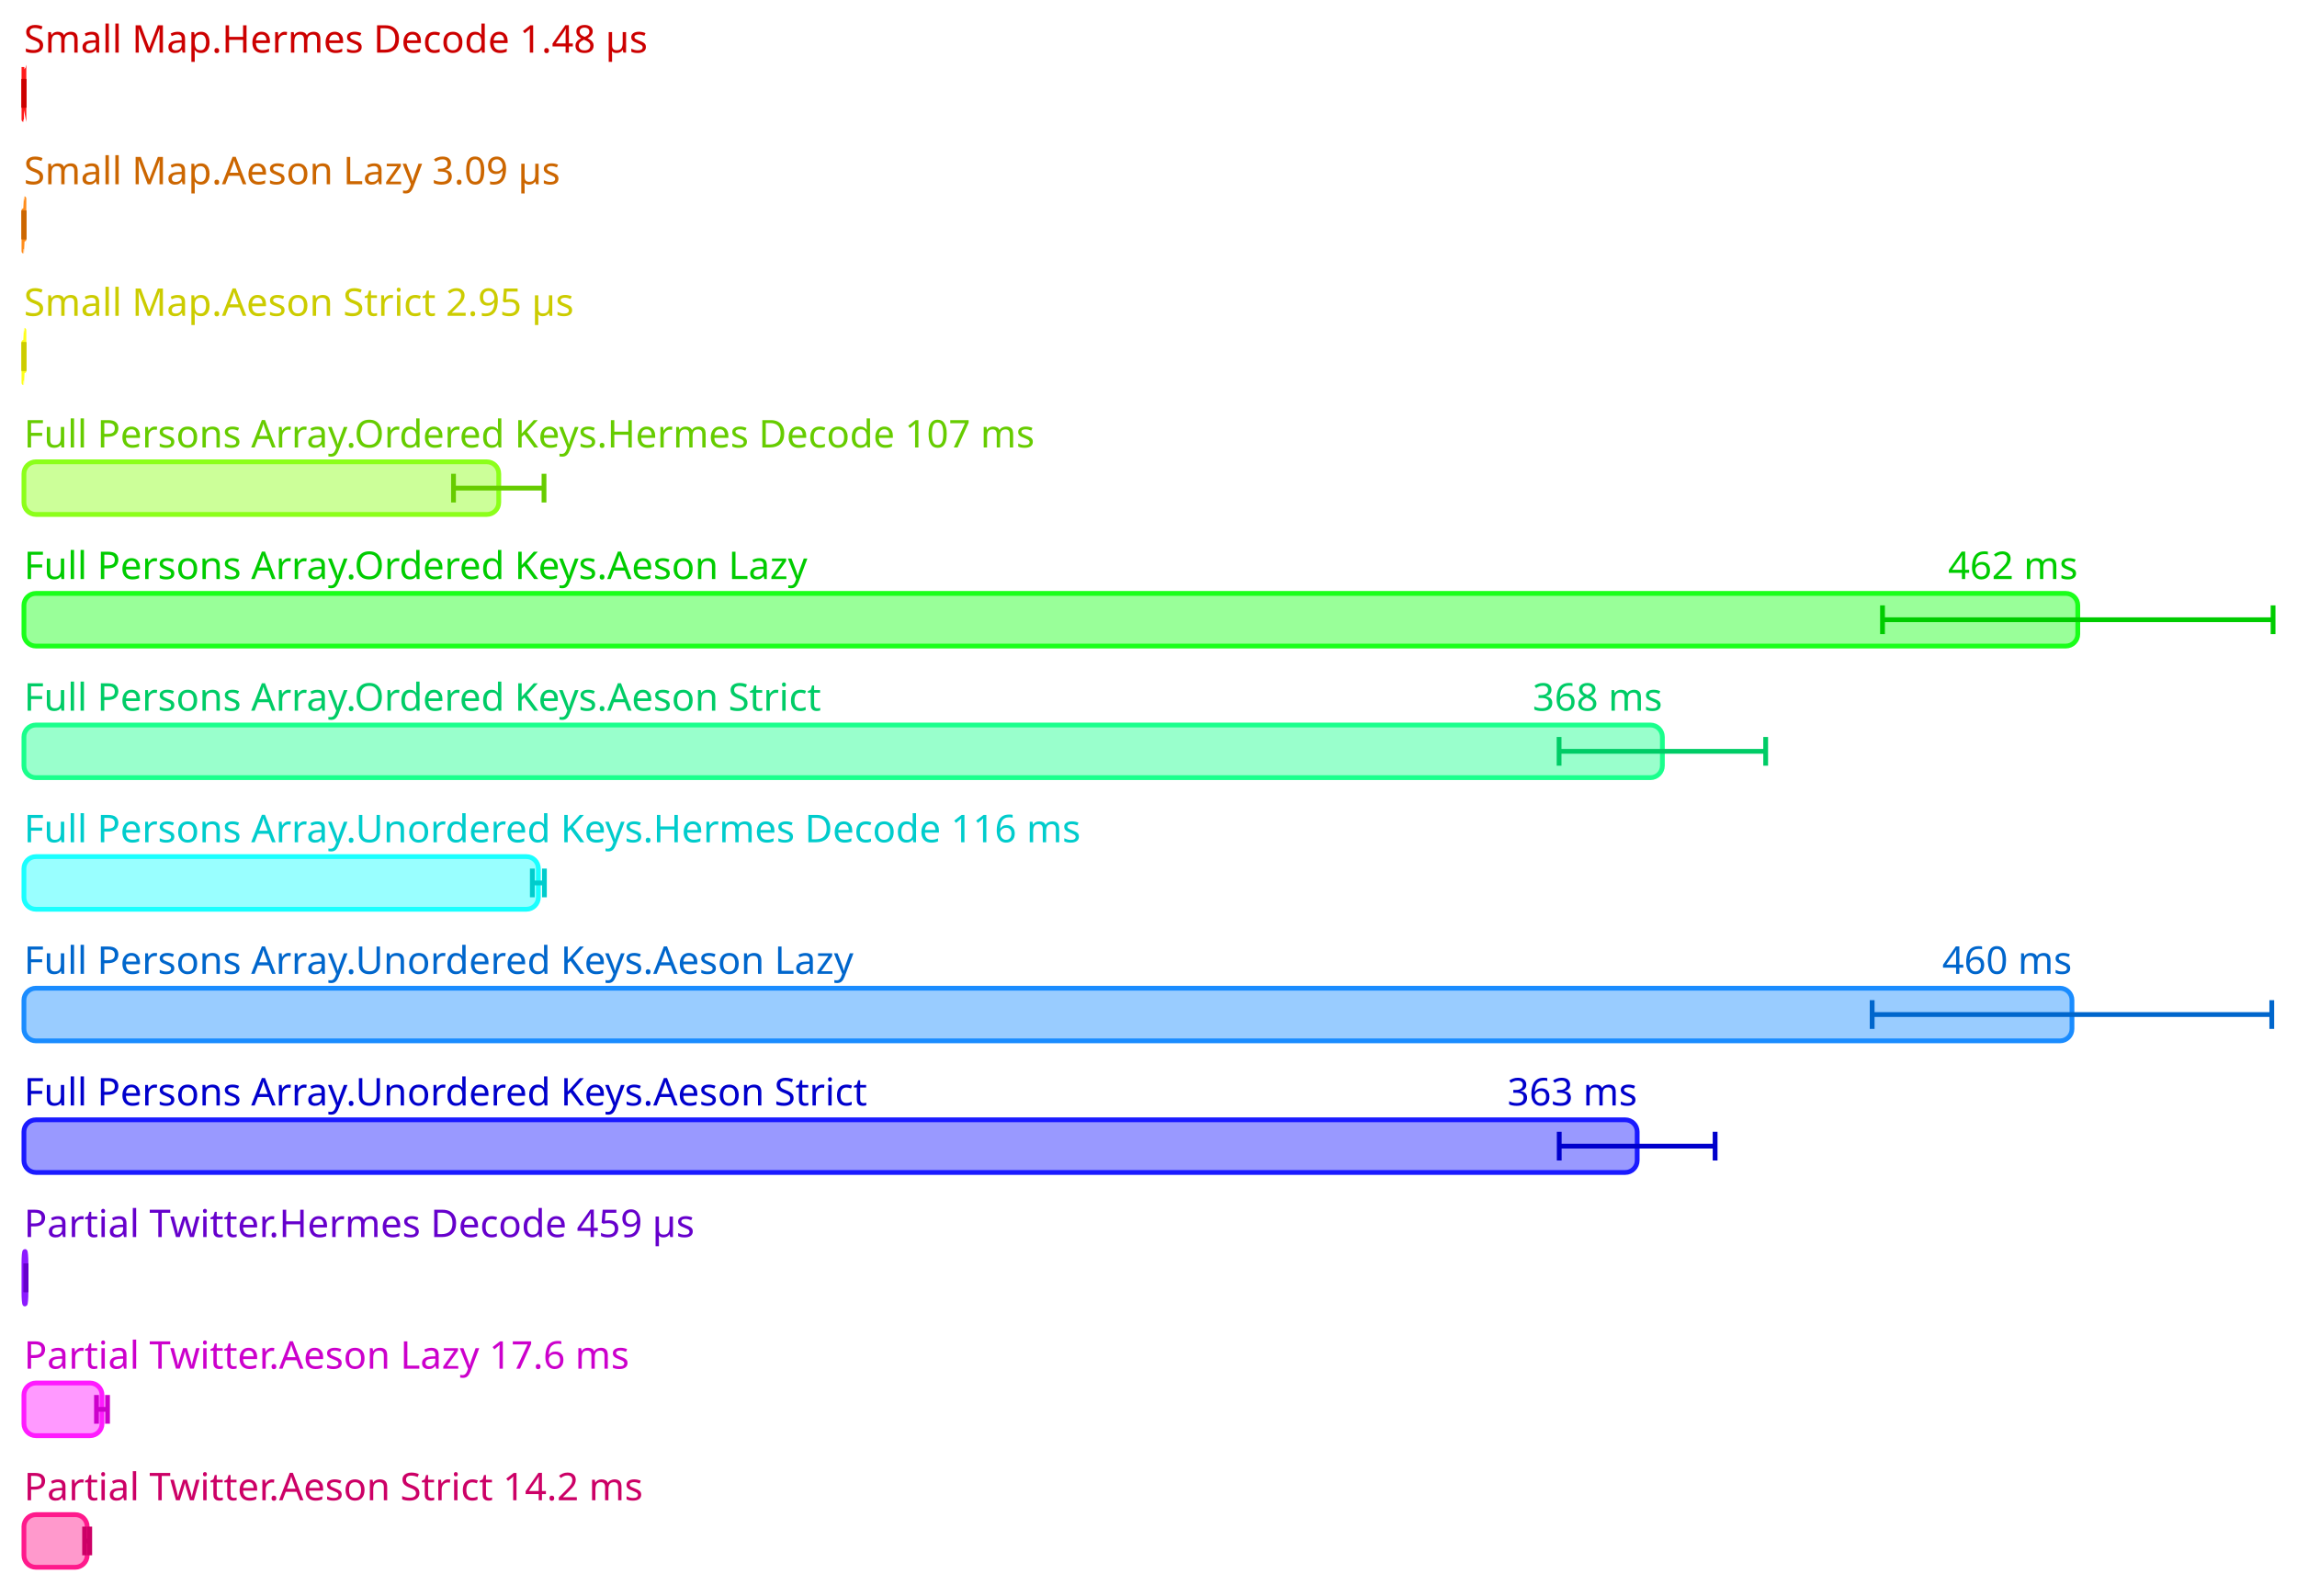
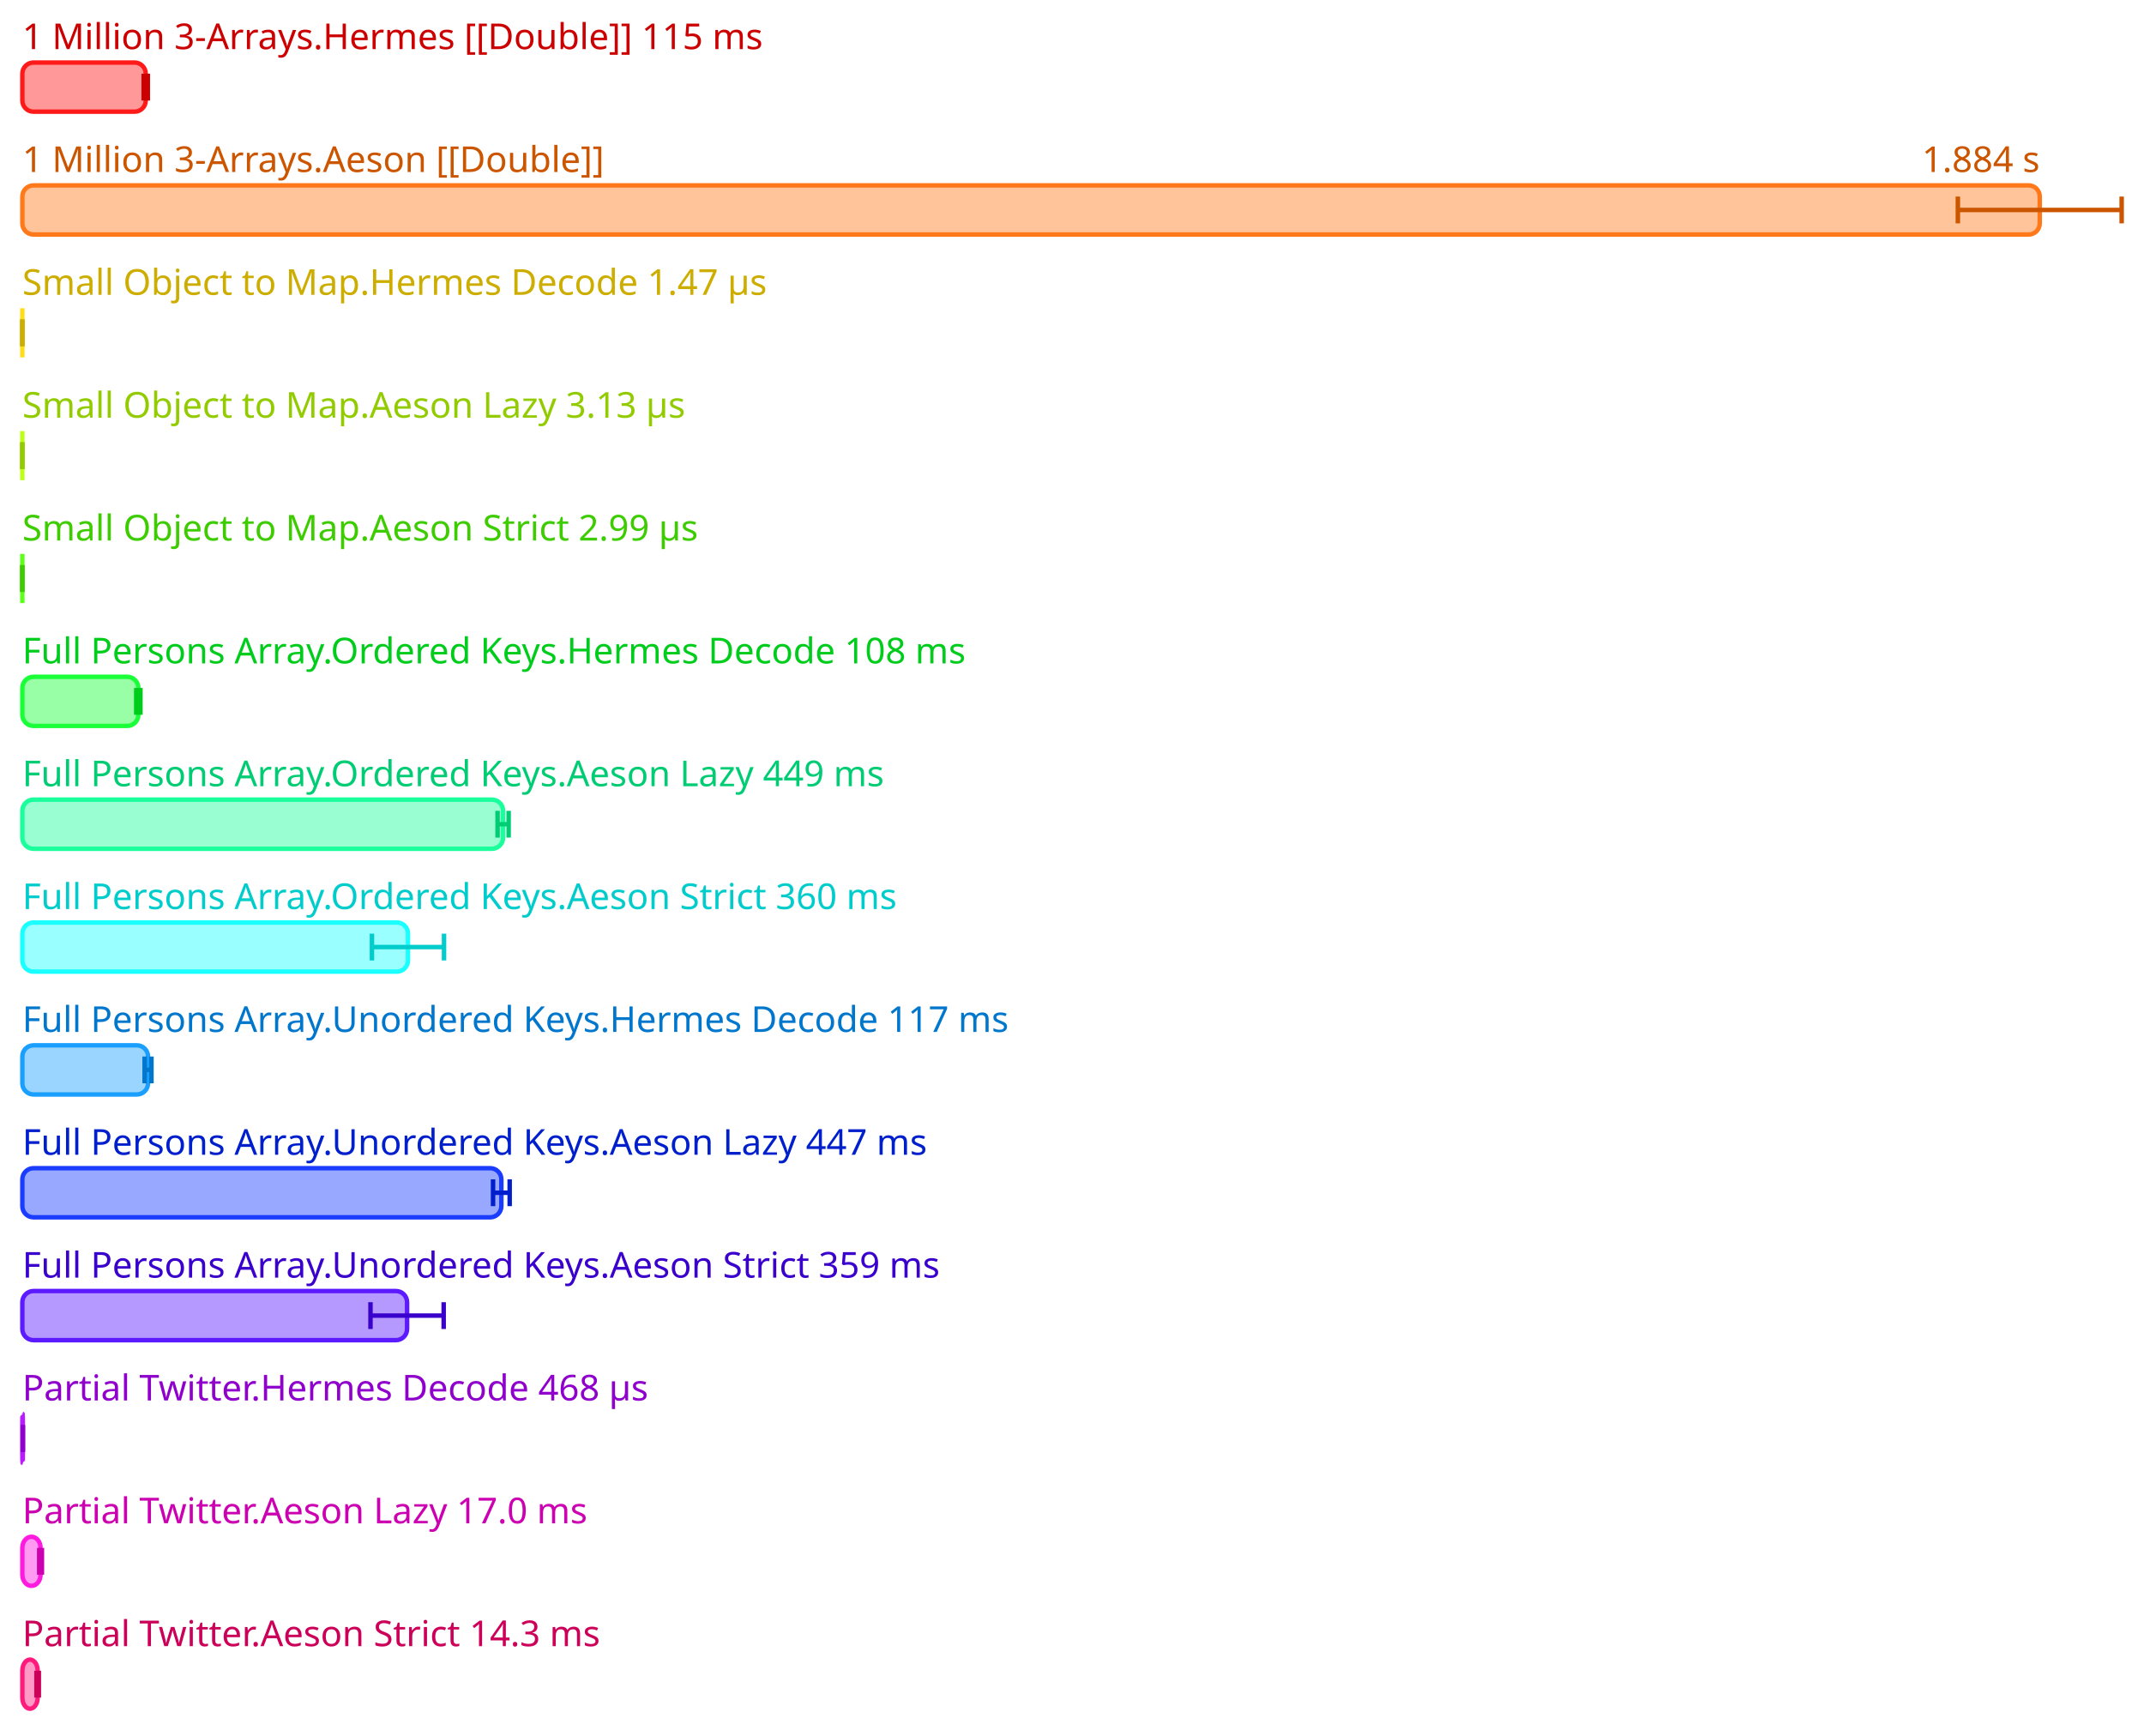
- <svg xmlns="http://www.w3.org/2000/svg" height="667" width="960.0" font-size="16" font-family="sans-serif" stroke-width="2">
+ <svg xmlns="http://www.w3.org/2000/svg" height="777" width="960.0" font-size="16" font-family="sans-serif" stroke-width="2">
  <g transform="translate(10.0 0)">
-     <text fill="hsl(0, 100%, 40%)" y="22">Small Map.Hermes Decode 1.48 μs</text>
+     <text fill="hsl(0, 100%, 40%)" y="22">1 Million 3-Arrays.Hermes [[Double]] 115  ms</text>
    <g>
-       <rect y="28" rx="5" height="22" width="0.003" fill="hsl(0, 100%, 80%)" stroke="hsl(0, 100%, 55%)" />
+       <rect y="28" rx="5" height="22" width="55.258" fill="hsl(0, 100%, 80%)" stroke="hsl(0, 100%, 55%)" />
      <g stroke="hsl(0, 100%, 40%)">
-         <line x1="0.003" x2="0.003" y1="39" y2="39" />
-         <line x1="0.003" x2="0.003" y1="33" y2="45" />
-         <line x1="0.003" x2="0.003" y1="33" y2="45" />
+         <line x1="54.33" x2="56.185" y1="39" y2="39" />
+         <line x1="54.33" x2="54.33" y1="33" y2="45" />
+         <line x1="56.185" x2="56.185" y1="33" y2="45" />
      </g>
    </g>
-     <text fill="hsl(30, 100%, 40%)" y="77">Small Map.Aeson Lazy 3.09 μs</text>
+     <g fill="hsl(25, 100%, 40%)">
+       <text y="77">1 Million 3-Arrays.Aeson [[Double]]</text>
+       <text y="77" x="903.325" text-anchor="end">1.884 s</text>
+     </g>
    <g>
-       <rect y="83" rx="5" height="22" width="0.006" fill="hsl(30, 100%, 80%)" stroke="hsl(30, 100%, 55%)" />
-       <g stroke="hsl(30, 100%, 40%)">
-         <line x1="0.005" x2="0.006" y1="94" y2="94" />
-         <line x1="0.005" x2="0.005" y1="88" y2="100" />
-         <line x1="0.006" x2="0.006" y1="88" y2="100" />
+       <rect y="83" rx="5" height="22" width="903.325" fill="hsl(25, 100%, 80%)" stroke="hsl(25, 100%, 55%)" />
+       <g stroke="hsl(25, 100%, 40%)">
+         <line x1="866.649" x2="940.0" y1="94" y2="94" />
+         <line x1="866.649" x2="866.649" y1="88" y2="100" />
+         <line x1="940.0" x2="940.0" y1="88" y2="100" />
      </g>
    </g>
-     <text fill="hsl(60, 100%, 40%)" y="132">Small Map.Aeson Strict 2.95 μs</text>
+     <text fill="hsl(51, 100%, 40%)" y="132">Small Object to Map.Hermes Decode 1.47 μs</text>
    <g>
-       <rect y="138" rx="5" height="22" width="0.005" fill="hsl(60, 100%, 80%)" stroke="hsl(60, 100%, 55%)" />
-       <g stroke="hsl(60, 100%, 40%)">
-         <line x1="0.005" x2="0.006" y1="149" y2="149" />
-         <line x1="0.005" x2="0.005" y1="143" y2="155" />
-         <line x1="0.006" x2="0.006" y1="143" y2="155" />
+       <rect y="138" rx="5" height="22" width="0.001" fill="hsl(51, 100%, 80%)" stroke="hsl(51, 100%, 55%)" />
+       <g stroke="hsl(51, 100%, 40%)">
+         <line x1="0.001" x2="0.001" y1="149" y2="149" />
+         <line x1="0.001" x2="0.001" y1="143" y2="155" />
+         <line x1="0.001" x2="0.001" y1="143" y2="155" />
      </g>
    </g>
-     <text fill="hsl(90, 100%, 40%)" y="187">Full Persons Array.Ordered Keys.Hermes Decode 107  ms</text>
+     <text fill="hsl(77, 100%, 40%)" y="187">Small Object to Map.Aeson Lazy 3.13 μs</text>
    <g>
-       <rect y="193" rx="5" height="22" width="198.448" fill="hsl(90, 100%, 80%)" stroke="hsl(90, 100%, 55%)" />
-       <g stroke="hsl(90, 100%, 40%)">
-         <line x1="179.536" x2="217.36" y1="204" y2="204" />
-         <line x1="179.536" x2="179.536" y1="198" y2="210" />
-         <line x1="217.36" x2="217.36" y1="198" y2="210" />
+       <rect y="193" rx="5" height="22" width="0.001" fill="hsl(77, 100%, 80%)" stroke="hsl(77, 100%, 55%)" />
+       <g stroke="hsl(77, 100%, 40%)">
+         <line x1="0.001" x2="0.002" y1="204" y2="204" />
+         <line x1="0.001" x2="0.001" y1="198" y2="210" />
+         <line x1="0.002" x2="0.002" y1="198" y2="210" />
      </g>
    </g>
-     <g fill="hsl(120, 100%, 40%)">
-       <text y="242">Full Persons Array.Ordered Keys.Aeson Lazy</text>
-       <text y="242" x="858.384" text-anchor="end">462  ms</text>
-     </g>
+     <text fill="hsl(102, 100%, 40%)" y="242">Small Object to Map.Aeson Strict 2.99 μs</text>
    <g>
-       <rect y="248" rx="5" height="22" width="858.384" fill="hsl(120, 100%, 80%)" stroke="hsl(120, 100%, 55%)" />
-       <g stroke="hsl(120, 100%, 40%)">
-         <line x1="776.768" x2="940.0" y1="259" y2="259" />
-         <line x1="776.768" x2="776.768" y1="253" y2="265" />
-         <line x1="940.0" x2="940.0" y1="253" y2="265" />
+       <rect y="248" rx="5" height="22" width="0.001" fill="hsl(102, 100%, 80%)" stroke="hsl(102, 100%, 55%)" />
+       <g stroke="hsl(102, 100%, 40%)">
+         <line x1="0.001" x2="0.002" y1="259" y2="259" />
+         <line x1="0.001" x2="0.001" y1="253" y2="265" />
+         <line x1="0.002" x2="0.002" y1="253" y2="265" />
      </g>
    </g>
-     <g fill="hsl(150, 100%, 40%)">
-       <text y="297">Full Persons Array.Ordered Keys.Aeson Strict</text>
-       <text y="297" x="684.77" text-anchor="end">368  ms</text>
-     </g>
+     <text fill="hsl(128, 100%, 40%)" y="297">Full Persons Array.Ordered Keys.Hermes Decode 108  ms</text>
    <g>
-       <rect y="303" rx="5" height="22" width="684.77" fill="hsl(150, 100%, 80%)" stroke="hsl(150, 100%, 55%)" />
-       <g stroke="hsl(150, 100%, 40%)">
-         <line x1="641.598" x2="727.942" y1="314" y2="314" />
-         <line x1="641.598" x2="641.598" y1="308" y2="320" />
-         <line x1="727.942" x2="727.942" y1="308" y2="320" />
+       <rect y="303" rx="5" height="22" width="51.946" fill="hsl(128, 100%, 80%)" stroke="hsl(128, 100%, 55%)" />
+       <g stroke="hsl(128, 100%, 40%)">
+         <line x1="51.01" x2="52.882" y1="314" y2="314" />
+         <line x1="51.01" x2="51.01" y1="308" y2="320" />
+         <line x1="52.882" x2="52.882" y1="308" y2="320" />
      </g>
    </g>
-     <text fill="hsl(180, 100%, 40%)" y="352">Full Persons Array.Unordered Keys.Hermes Decode 116  ms</text>
+     <text fill="hsl(154, 100%, 40%)" y="352">Full Persons Array.Ordered Keys.Aeson Lazy 449  ms</text>
    <g>
-       <rect y="358" rx="5" height="22" width="215.007" fill="hsl(180, 100%, 80%)" stroke="hsl(180, 100%, 55%)" />
-       <g stroke="hsl(180, 100%, 40%)">
-         <line x1="212.482" x2="217.532" y1="369" y2="369" />
-         <line x1="212.482" x2="212.482" y1="363" y2="375" />
-         <line x1="217.532" x2="217.532" y1="363" y2="375" />
+       <rect y="358" rx="5" height="22" width="215.267" fill="hsl(154, 100%, 80%)" stroke="hsl(154, 100%, 55%)" />
+       <g stroke="hsl(154, 100%, 40%)">
+         <line x1="212.788" x2="217.746" y1="369" y2="369" />
+         <line x1="212.788" x2="212.788" y1="363" y2="375" />
+         <line x1="217.746" x2="217.746" y1="363" y2="375" />
      </g>
    </g>
-     <g fill="hsl(210, 100%, 40%)">
-       <text y="407">Full Persons Array.Unordered Keys.Aeson Lazy</text>
-       <text y="407" x="855.952" text-anchor="end">460  ms</text>
-     </g>
+     <text fill="hsl(180, 100%, 40%)" y="407">Full Persons Array.Ordered Keys.Aeson Strict 360  ms</text>
    <g>
-       <rect y="413" rx="5" height="22" width="855.952" fill="hsl(210, 100%, 80%)" stroke="hsl(210, 100%, 55%)" />
-       <g stroke="hsl(210, 100%, 40%)">
-         <line x1="772.445" x2="939.46" y1="424" y2="424" />
-         <line x1="772.445" x2="772.445" y1="418" y2="430" />
-         <line x1="939.46" x2="939.46" y1="418" y2="430" />
+       <rect y="413" rx="5" height="22" width="172.679" fill="hsl(180, 100%, 80%)" stroke="hsl(180, 100%, 55%)" />
+       <g stroke="hsl(180, 100%, 40%)">
+         <line x1="156.542" x2="188.817" y1="424" y2="424" />
+         <line x1="156.542" x2="156.542" y1="418" y2="430" />
+         <line x1="188.817" x2="188.817" y1="418" y2="430" />
      </g>
    </g>
-     <g fill="hsl(240, 100%, 40%)">
-       <text y="462">Full Persons Array.Unordered Keys.Aeson Strict</text>
-       <text y="462" x="674.236" text-anchor="end">363  ms</text>
-     </g>
+     <text fill="hsl(205, 100%, 40%)" y="462">Full Persons Array.Unordered Keys.Hermes Decode 117  ms</text>
    <g>
-       <rect y="468" rx="5" height="22" width="674.236" fill="hsl(240, 100%, 80%)" stroke="hsl(240, 100%, 55%)" />
-       <g stroke="hsl(240, 100%, 40%)">
-         <line x1="641.662" x2="706.81" y1="479" y2="479" />
-         <line x1="641.662" x2="641.662" y1="473" y2="485" />
-         <line x1="706.81" x2="706.81" y1="473" y2="485" />
+       <rect y="468" rx="5" height="22" width="56.283" fill="hsl(205, 100%, 80%)" stroke="hsl(205, 100%, 55%)" />
+       <g stroke="hsl(205, 100%, 40%)">
+         <line x1="54.747" x2="57.82" y1="479" y2="479" />
+         <line x1="54.747" x2="54.747" y1="473" y2="485" />
+         <line x1="57.82" x2="57.82" y1="473" y2="485" />
      </g>
    </g>
-     <text fill="hsl(270, 100%, 40%)" y="517">Partial Twitter.Hermes Decode 459  μs</text>
+     <text fill="hsl(231, 100%, 40%)" y="517">Full Persons Array.Unordered Keys.Aeson Lazy 447  ms</text>
    <g>
-       <rect y="523" rx="5" height="22" width="0.853" fill="hsl(270, 100%, 80%)" stroke="hsl(270, 100%, 55%)" />
-       <g stroke="hsl(270, 100%, 40%)">
-         <line x1="0.809" x2="0.898" y1="534" y2="534" />
-         <line x1="0.809" x2="0.809" y1="528" y2="540" />
-         <line x1="0.898" x2="0.898" y1="528" y2="540" />
+       <rect y="523" rx="5" height="22" width="214.49" fill="hsl(231, 100%, 80%)" stroke="hsl(231, 100%, 55%)" />
+       <g stroke="hsl(231, 100%, 40%)">
+         <line x1="210.77" x2="218.211" y1="534" y2="534" />
+         <line x1="210.77" x2="210.77" y1="528" y2="540" />
+         <line x1="218.211" x2="218.211" y1="528" y2="540" />
      </g>
    </g>
-     <text fill="hsl(300, 100%, 40%)" y="572">Partial Twitter.Aeson Lazy 17.6 ms</text>
+     <text fill="hsl(257, 100%, 40%)" y="572">Full Persons Array.Unordered Keys.Aeson Strict 359  ms</text>
    <g>
-       <rect y="578" rx="5" height="22" width="32.633" fill="hsl(300, 100%, 80%)" stroke="hsl(300, 100%, 55%)" />
-       <g stroke="hsl(300, 100%, 40%)">
-         <line x1="30.33" x2="34.936" y1="589" y2="589" />
-         <line x1="30.33" x2="30.33" y1="583" y2="595" />
-         <line x1="34.936" x2="34.936" y1="583" y2="595" />
+       <rect y="578" rx="5" height="22" width="172.275" fill="hsl(257, 100%, 80%)" stroke="hsl(257, 100%, 55%)" />
+       <g stroke="hsl(257, 100%, 40%)">
+         <line x1="155.89" x2="188.66" y1="589" y2="589" />
+         <line x1="155.89" x2="155.89" y1="583" y2="595" />
+         <line x1="188.66" x2="188.66" y1="583" y2="595" />
      </g>
    </g>
-     <text fill="hsl(330, 100%, 40%)" y="627">Partial Twitter.Aeson Strict 14.2 ms</text>
+     <text fill="hsl(282, 100%, 40%)" y="627">Partial Twitter.Hermes Decode 468  μs</text>
    <g>
-       <rect y="633" rx="5" height="22" width="26.432" fill="hsl(330, 100%, 80%)" stroke="hsl(330, 100%, 55%)" />
-       <g stroke="hsl(330, 100%, 40%)">
-         <line x1="25.362" x2="27.502" y1="644" y2="644" />
-         <line x1="25.362" x2="25.362" y1="638" y2="650" />
-         <line x1="27.502" x2="27.502" y1="638" y2="650" />
+       <rect y="633" rx="5" height="22" width="0.224" fill="hsl(282, 100%, 80%)" stroke="hsl(282, 100%, 55%)" />
+       <g stroke="hsl(282, 100%, 40%)">
+         <line x1="0.207" x2="0.241" y1="644" y2="644" />
+         <line x1="0.207" x2="0.207" y1="638" y2="650" />
+         <line x1="0.241" x2="0.241" y1="638" y2="650" />
+       </g>
+     </g>
+     <text fill="hsl(308, 100%, 40%)" y="682">Partial Twitter.Aeson Lazy 17.0 ms</text>
+     <g>
+       <rect y="688" rx="5" height="22" width="8.161" fill="hsl(308, 100%, 80%)" stroke="hsl(308, 100%, 55%)" />
+       <g stroke="hsl(308, 100%, 40%)">
+         <line x1="7.554" x2="8.769" y1="699" y2="699" />
+         <line x1="7.554" x2="7.554" y1="693" y2="705" />
+         <line x1="8.769" x2="8.769" y1="693" y2="705" />
+       </g>
+     </g>
+     <text fill="hsl(334, 100%, 40%)" y="737">Partial Twitter.Aeson Strict 14.3 ms</text>
+     <g>
+       <rect y="743" rx="5" height="22" width="6.862" fill="hsl(334, 100%, 80%)" stroke="hsl(334, 100%, 55%)" />
+       <g stroke="hsl(334, 100%, 40%)">
+         <line x1="6.336" x2="7.388" y1="754" y2="754" />
+         <line x1="6.336" x2="6.336" y1="748" y2="760" />
+         <line x1="7.388" x2="7.388" y1="748" y2="760" />
      </g>
    </g>
  </g>
</svg>
